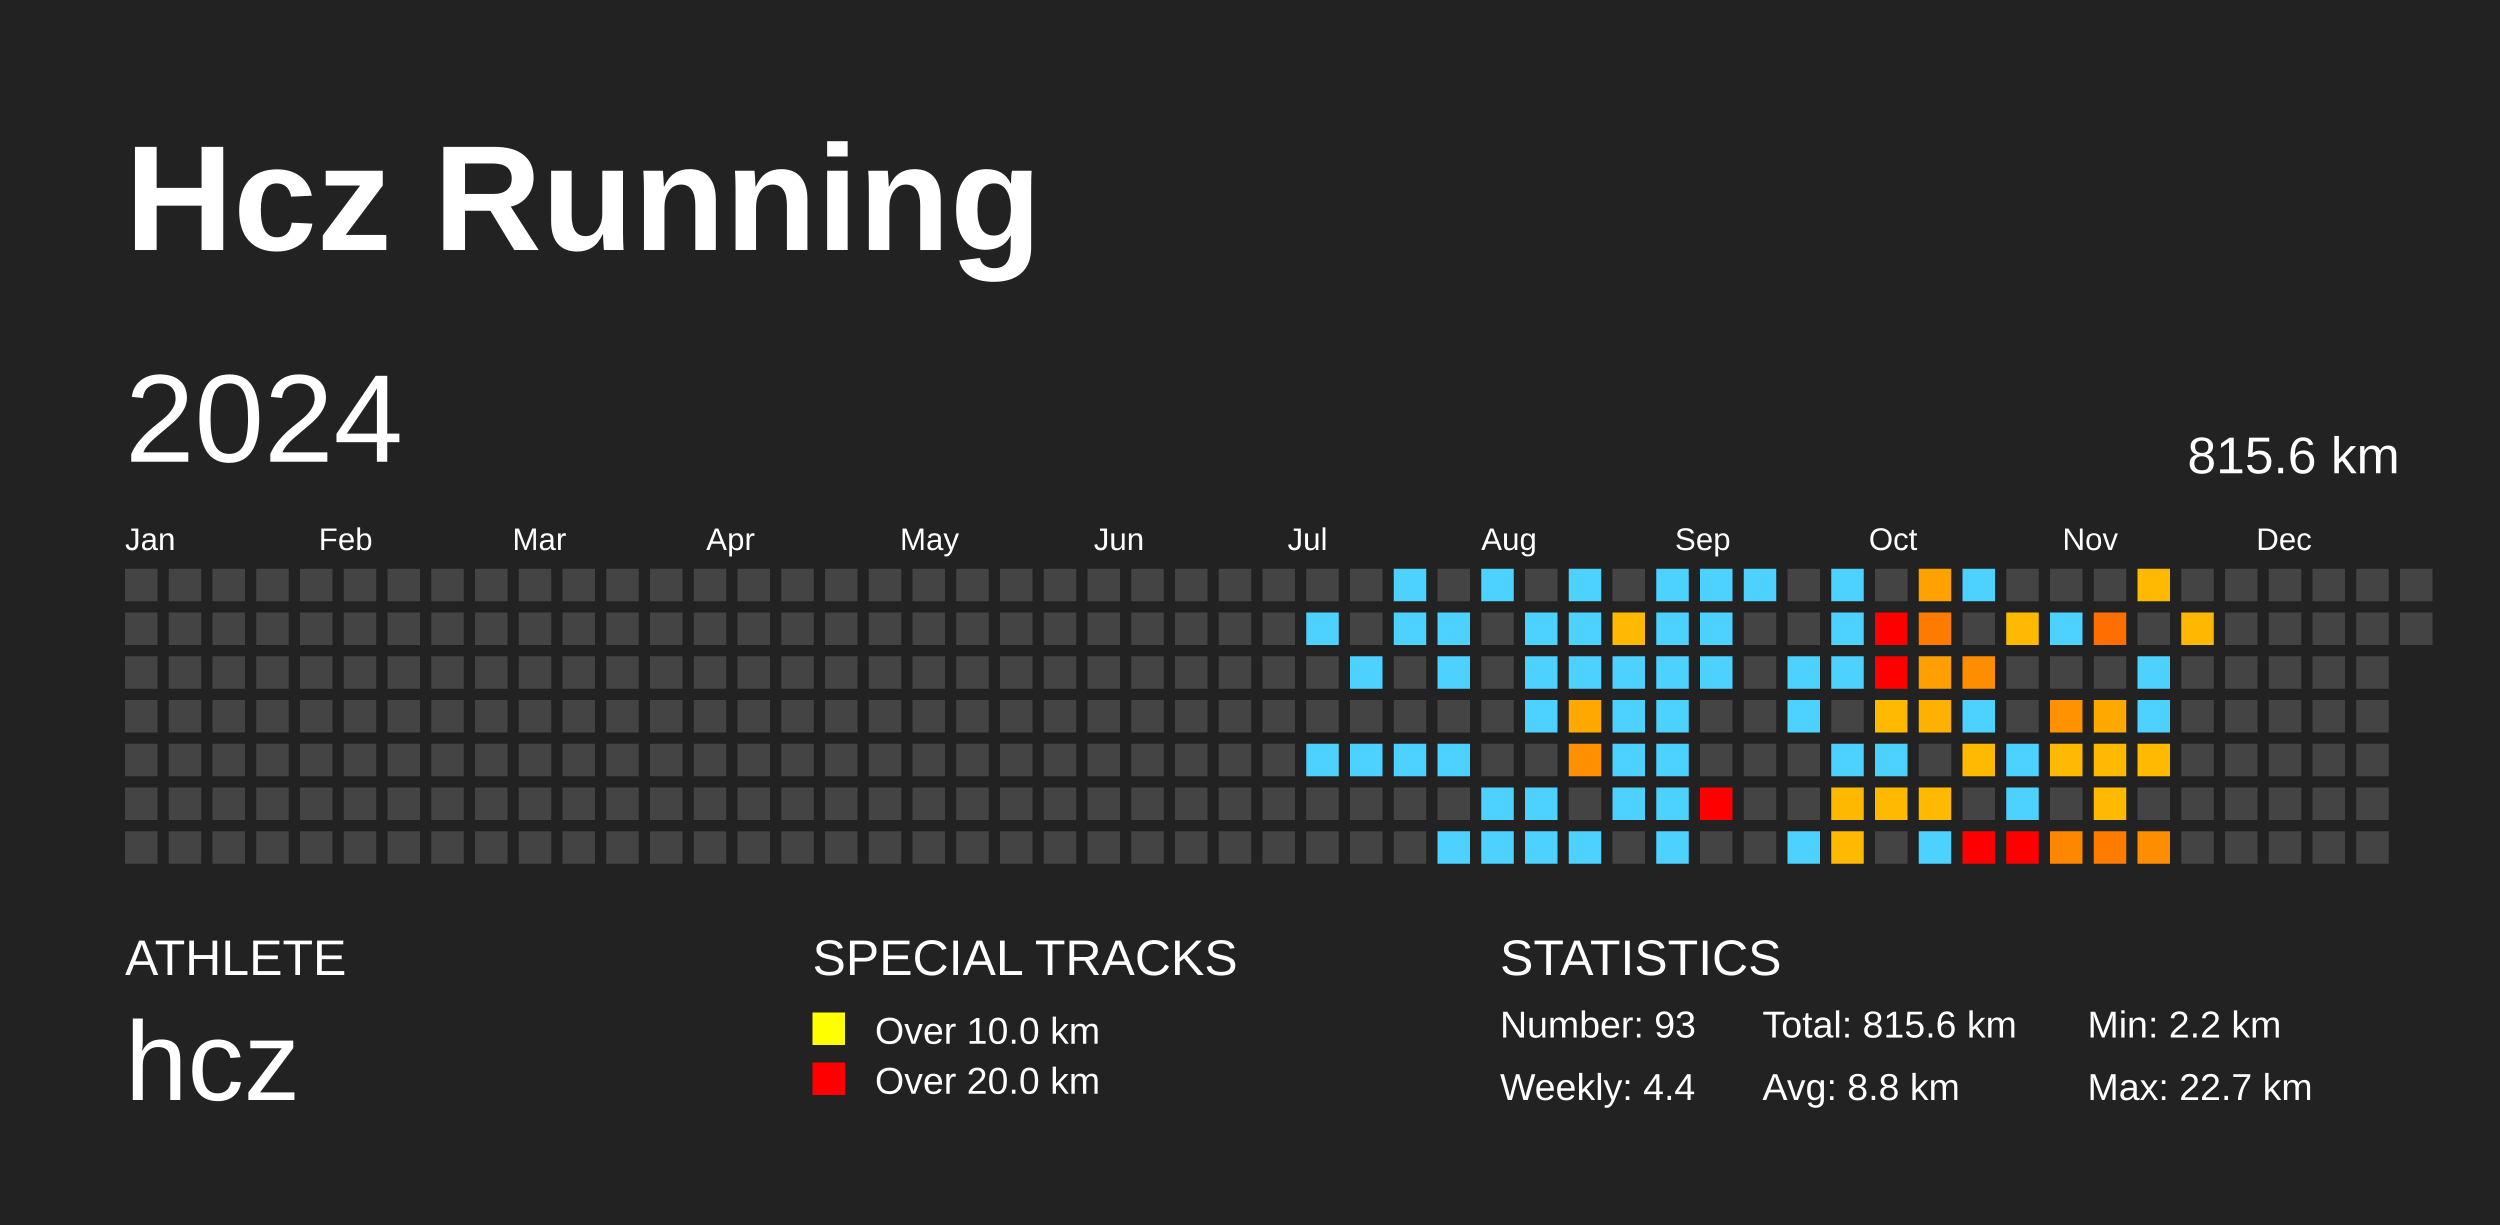
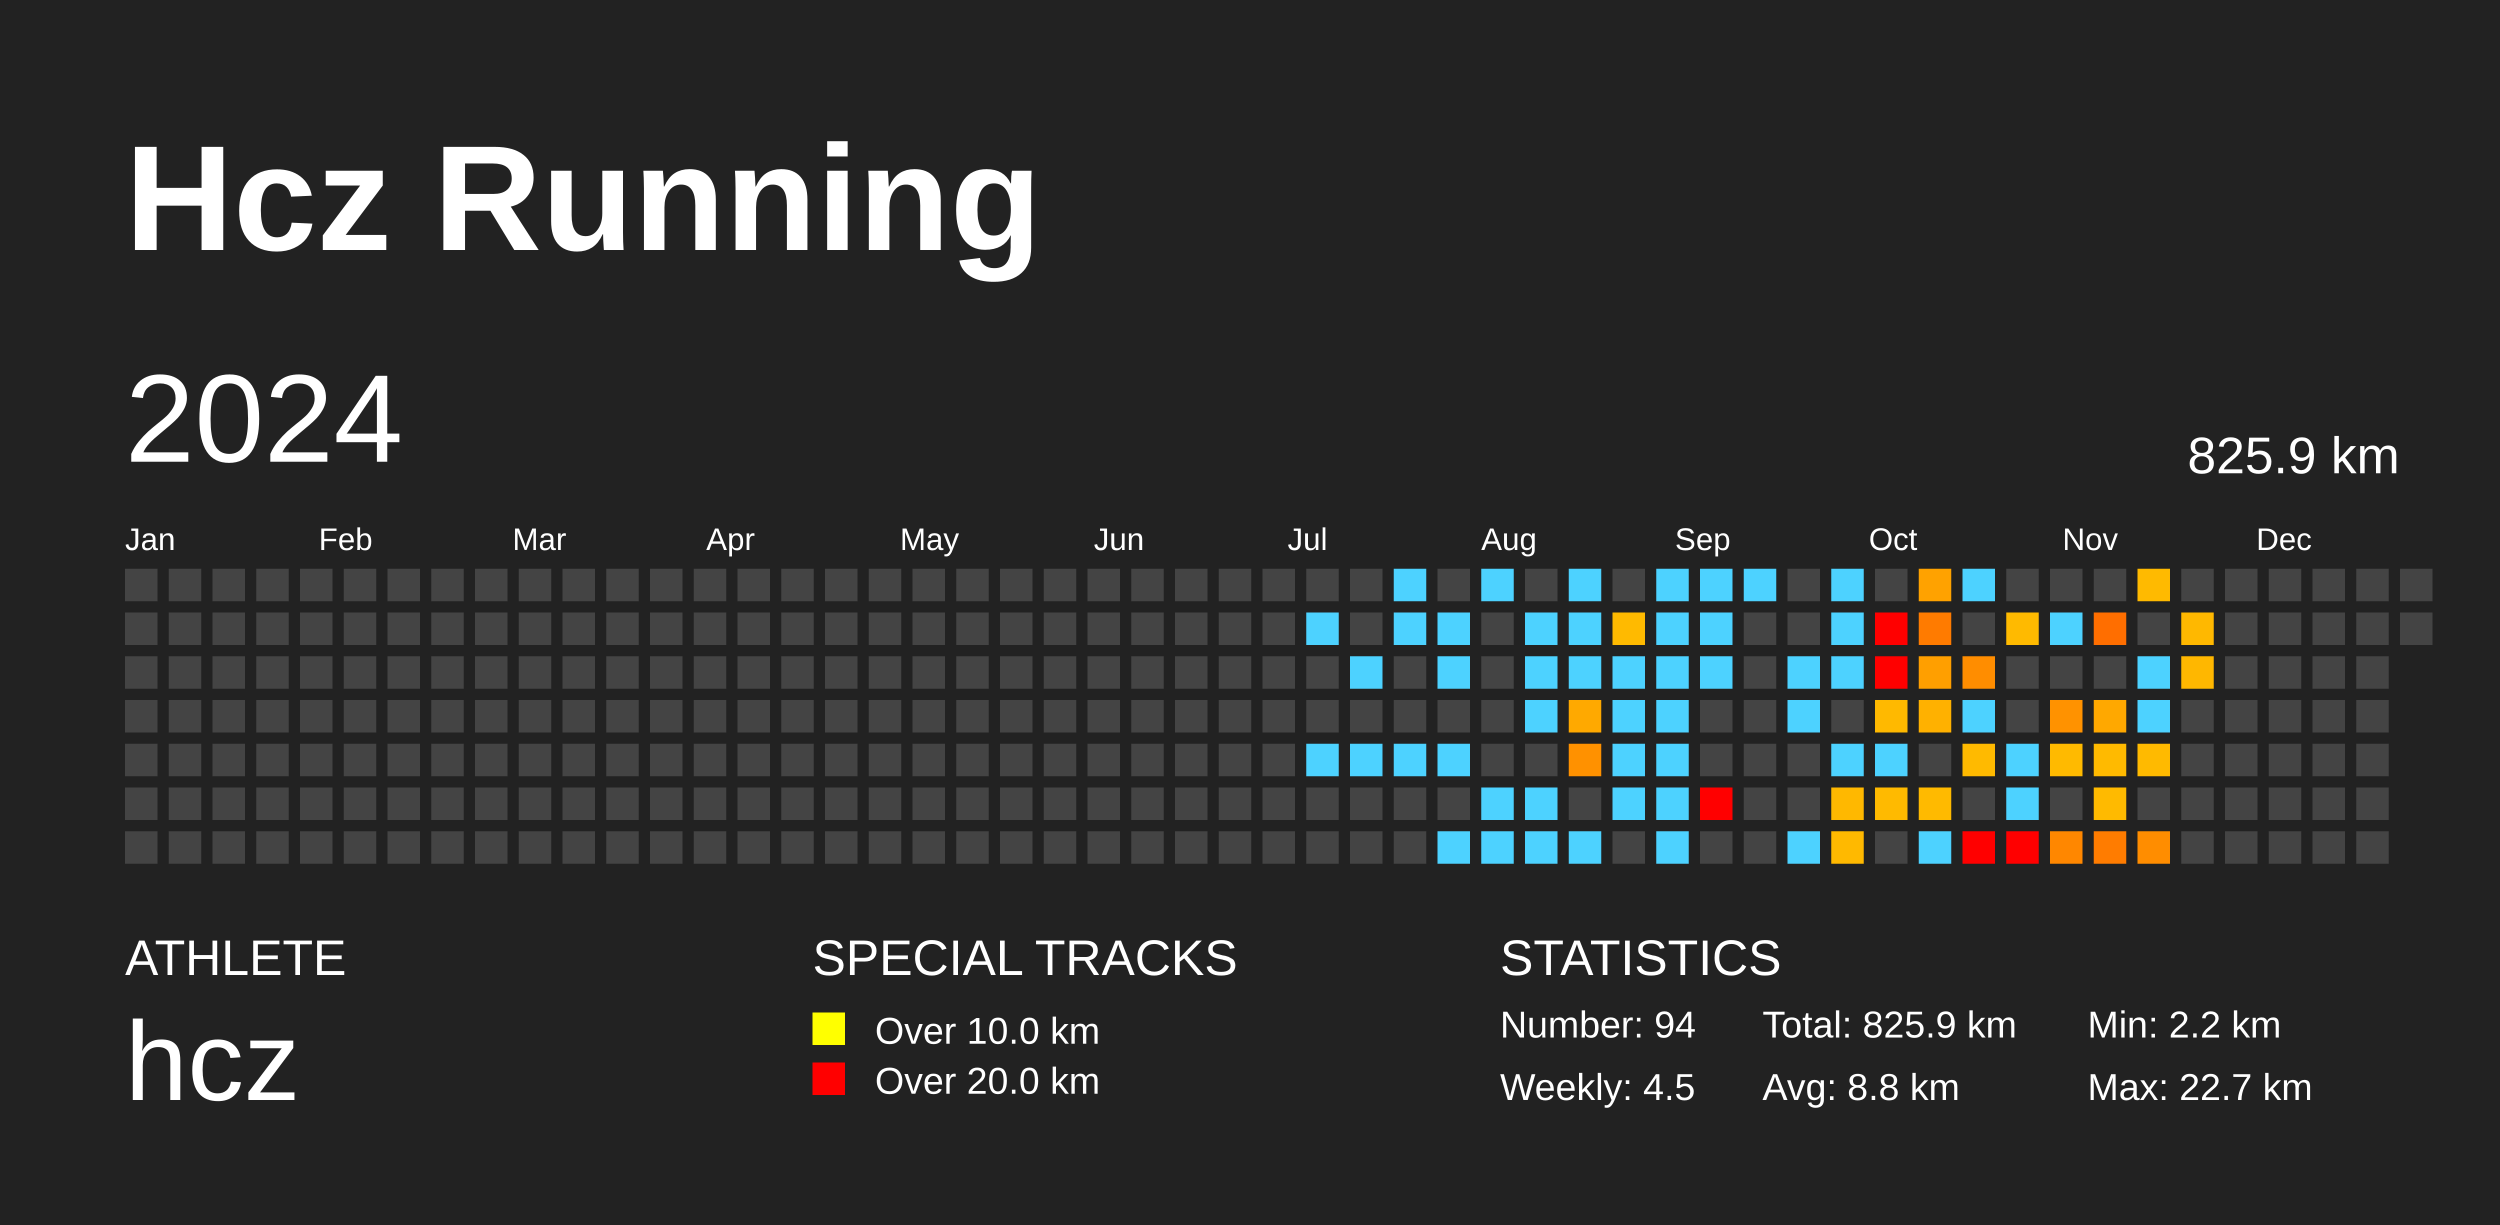
<svg xmlns="http://www.w3.org/2000/svg" baseProfile="full" height="98mm" version="1.1" viewBox="0,0,200,98" width="200mm">
  <defs />
  <rect fill="#222222" height="98" width="200" x="0" y="0" />
  <text fill="#FFFFFF" style="font-size:12px; font-family:Arial; font-weight:bold;" x="10" y="20">Hcz Running</text>
  <text fill="#FFFFFF" style="font-size:4px; font-family:Arial" x="10" y="78">ATHLETE</text>
  <text fill="#FFFFFF" style="font-size:9px; font-family:Arial" x="10" y="88">hcz</text>
  <text fill="#FFFFFF" style="font-size:4px; font-family:Arial" x="65" y="78">SPECIAL TRACKS</text>
  <rect fill="yellow" height="2.6" width="2.6" x="65" y="81" />
  <text fill="#FFFFFF" style="font-size:3px; font-family:Arial" x="70" y="83.5">Over 10.0 km</text>
  <rect fill="red" height="2.6" width="2.6" x="65" y="85" />
  <text fill="#FFFFFF" style="font-size:3px; font-family:Arial" x="70" y="87.5">Over 20.0 km</text>
  <text fill="#FFFFFF" style="font-size:4px; font-family:Arial" x="120" y="78">STATISTICS</text>
-   <text fill="#FFFFFF" style="font-size:3px; font-family:Arial" x="120" y="83">Number: 93</text>
-   <text fill="#FFFFFF" style="font-size:3px; font-family:Arial" x="120" y="88">Weekly: 4.4</text>
-   <text fill="#FFFFFF" style="font-size:3px; font-family:Arial" x="141" y="83">Total: 815.6 km</text>
+   <text fill="#FFFFFF" style="font-size:3px; font-family:Arial" x="120" y="83">Number: 94</text>
+   <text fill="#FFFFFF" style="font-size:3px; font-family:Arial" x="120" y="88">Weekly: 4.5</text>
+   <text fill="#FFFFFF" style="font-size:3px; font-family:Arial" x="141" y="83">Total: 825.9 km</text>
  <text fill="#FFFFFF" style="font-size:3px; font-family:Arial" x="141" y="88">Avg: 8.8 km</text>
  <text fill="#FFFFFF" style="font-size:3px; font-family:Arial" x="167" y="83">Min: 2.2 km</text>
  <text fill="#FFFFFF" style="font-size:3px; font-family:Arial" x="167" y="88">Max: 22.7 km</text>
  <text dominant-baseline="hanging" fill="#FFFFFF" style="font-size:10.0px; font-family:Arial;" x="10" y="30">2024</text>
-   <text dominant-baseline="hanging" fill="#FFFFFF" style="font-size:4.125px; font-family:Arial;" x="175" y="35">815.6 km</text>
+   <text dominant-baseline="hanging" fill="#FFFFFF" style="font-size:4.125px; font-family:Arial;" x="175" y="35">825.9 km</text>
  <text fill="#FFFFFF" style="font-size:2.5px; font-family:Arial" x="10.0" y="44">Jan</text>
  <text fill="#FFFFFF" style="font-size:2.5px; font-family:Arial" x="25.5" y="44">Feb</text>
  <text fill="#FFFFFF" style="font-size:2.5px; font-family:Arial" x="41.0" y="44">Mar</text>
  <text fill="#FFFFFF" style="font-size:2.5px; font-family:Arial" x="56.5" y="44">Apr</text>
  <text fill="#FFFFFF" style="font-size:2.5px; font-family:Arial" x="72.0" y="44">May</text>
  <text fill="#FFFFFF" style="font-size:2.5px; font-family:Arial" x="87.5" y="44">Jun</text>
  <text fill="#FFFFFF" style="font-size:2.5px; font-family:Arial" x="103.0" y="44">Jul</text>
  <text fill="#FFFFFF" style="font-size:2.5px; font-family:Arial" x="118.5" y="44">Aug</text>
  <text fill="#FFFFFF" style="font-size:2.5px; font-family:Arial" x="134.0" y="44">Sep</text>
  <text fill="#FFFFFF" style="font-size:2.5px; font-family:Arial" x="149.5" y="44">Oct</text>
  <text fill="#FFFFFF" style="font-size:2.5px; font-family:Arial" x="165.0" y="44">Nov</text>
  <text fill="#FFFFFF" style="font-size:2.5px; font-family:Arial" x="180.5" y="44">Dec</text>
  <rect fill="#444444" height="2.6" width="2.6" x="10.0" y="45.5" />
  <rect fill="#444444" height="2.6" width="2.6" x="10.0" y="49.0" />
  <rect fill="#444444" height="2.6" width="2.6" x="10.0" y="52.5" />
  <rect fill="#444444" height="2.6" width="2.6" x="10.0" y="56.0" />
  <rect fill="#444444" height="2.6" width="2.6" x="10.0" y="59.5" />
  <rect fill="#444444" height="2.6" width="2.6" x="10.0" y="63.0" />
  <rect fill="#444444" height="2.6" width="2.6" x="10.0" y="66.5" />
  <rect fill="#444444" height="2.6" width="2.6" x="13.5" y="45.5" />
  <rect fill="#444444" height="2.6" width="2.6" x="13.5" y="49.0" />
  <rect fill="#444444" height="2.6" width="2.6" x="13.5" y="52.5" />
  <rect fill="#444444" height="2.6" width="2.6" x="13.5" y="56.0" />
  <rect fill="#444444" height="2.6" width="2.6" x="13.5" y="59.5" />
  <rect fill="#444444" height="2.6" width="2.6" x="13.5" y="63.0" />
  <rect fill="#444444" height="2.6" width="2.6" x="13.5" y="66.5" />
  <rect fill="#444444" height="2.6" width="2.6" x="17.0" y="45.5" />
  <rect fill="#444444" height="2.6" width="2.6" x="17.0" y="49.0" />
  <rect fill="#444444" height="2.6" width="2.6" x="17.0" y="52.5" />
  <rect fill="#444444" height="2.6" width="2.6" x="17.0" y="56.0" />
  <rect fill="#444444" height="2.6" width="2.6" x="17.0" y="59.5" />
  <rect fill="#444444" height="2.6" width="2.6" x="17.0" y="63.0" />
  <rect fill="#444444" height="2.6" width="2.6" x="17.0" y="66.5" />
  <rect fill="#444444" height="2.6" width="2.6" x="20.5" y="45.5" />
  <rect fill="#444444" height="2.6" width="2.6" x="20.5" y="49.0" />
  <rect fill="#444444" height="2.6" width="2.6" x="20.5" y="52.5" />
  <rect fill="#444444" height="2.6" width="2.6" x="20.5" y="56.0" />
  <rect fill="#444444" height="2.6" width="2.6" x="20.5" y="59.5" />
  <rect fill="#444444" height="2.6" width="2.6" x="20.5" y="63.0" />
  <rect fill="#444444" height="2.6" width="2.6" x="20.5" y="66.5" />
  <rect fill="#444444" height="2.6" width="2.6" x="24.0" y="45.5" />
  <rect fill="#444444" height="2.6" width="2.6" x="24.0" y="49.0" />
  <rect fill="#444444" height="2.6" width="2.6" x="24.0" y="52.5" />
  <rect fill="#444444" height="2.6" width="2.6" x="24.0" y="56.0" />
  <rect fill="#444444" height="2.6" width="2.6" x="24.0" y="59.5" />
  <rect fill="#444444" height="2.6" width="2.6" x="24.0" y="63.0" />
  <rect fill="#444444" height="2.6" width="2.6" x="24.0" y="66.5" />
  <rect fill="#444444" height="2.6" width="2.6" x="27.5" y="45.5" />
  <rect fill="#444444" height="2.6" width="2.6" x="27.5" y="49.0" />
  <rect fill="#444444" height="2.6" width="2.6" x="27.5" y="52.5" />
  <rect fill="#444444" height="2.6" width="2.6" x="27.5" y="56.0" />
  <rect fill="#444444" height="2.6" width="2.6" x="27.5" y="59.5" />
  <rect fill="#444444" height="2.6" width="2.6" x="27.5" y="63.0" />
  <rect fill="#444444" height="2.6" width="2.6" x="27.5" y="66.5" />
  <rect fill="#444444" height="2.6" width="2.6" x="31.0" y="45.5" />
  <rect fill="#444444" height="2.6" width="2.6" x="31.0" y="49.0" />
  <rect fill="#444444" height="2.6" width="2.6" x="31.0" y="52.5" />
  <rect fill="#444444" height="2.6" width="2.6" x="31.0" y="56.0" />
  <rect fill="#444444" height="2.6" width="2.6" x="31.0" y="59.5" />
  <rect fill="#444444" height="2.6" width="2.6" x="31.0" y="63.0" />
  <rect fill="#444444" height="2.6" width="2.6" x="31.0" y="66.5" />
  <rect fill="#444444" height="2.6" width="2.6" x="34.5" y="45.5" />
  <rect fill="#444444" height="2.6" width="2.6" x="34.5" y="49.0" />
  <rect fill="#444444" height="2.6" width="2.6" x="34.5" y="52.5" />
  <rect fill="#444444" height="2.6" width="2.6" x="34.5" y="56.0" />
  <rect fill="#444444" height="2.6" width="2.6" x="34.5" y="59.5" />
  <rect fill="#444444" height="2.6" width="2.6" x="34.5" y="63.0" />
  <rect fill="#444444" height="2.6" width="2.6" x="34.5" y="66.5" />
  <rect fill="#444444" height="2.6" width="2.6" x="38.0" y="45.5" />
  <rect fill="#444444" height="2.6" width="2.6" x="38.0" y="49.0" />
  <rect fill="#444444" height="2.6" width="2.6" x="38.0" y="52.5" />
  <rect fill="#444444" height="2.6" width="2.6" x="38.0" y="56.0" />
  <rect fill="#444444" height="2.6" width="2.6" x="38.0" y="59.5" />
  <rect fill="#444444" height="2.6" width="2.6" x="38.0" y="63.0" />
  <rect fill="#444444" height="2.6" width="2.6" x="38.0" y="66.5" />
  <rect fill="#444444" height="2.6" width="2.6" x="41.5" y="45.5" />
  <rect fill="#444444" height="2.6" width="2.6" x="41.5" y="49.0" />
  <rect fill="#444444" height="2.6" width="2.6" x="41.5" y="52.5" />
  <rect fill="#444444" height="2.6" width="2.6" x="41.5" y="56.0" />
  <rect fill="#444444" height="2.6" width="2.6" x="41.5" y="59.5" />
  <rect fill="#444444" height="2.6" width="2.6" x="41.5" y="63.0" />
  <rect fill="#444444" height="2.6" width="2.6" x="41.5" y="66.5" />
  <rect fill="#444444" height="2.6" width="2.6" x="45.0" y="45.5" />
  <rect fill="#444444" height="2.6" width="2.6" x="45.0" y="49.0" />
  <rect fill="#444444" height="2.6" width="2.6" x="45.0" y="52.5" />
  <rect fill="#444444" height="2.6" width="2.6" x="45.0" y="56.0" />
  <rect fill="#444444" height="2.6" width="2.6" x="45.0" y="59.5" />
  <rect fill="#444444" height="2.6" width="2.6" x="45.0" y="63.0" />
  <rect fill="#444444" height="2.6" width="2.6" x="45.0" y="66.5" />
  <rect fill="#444444" height="2.6" width="2.6" x="48.5" y="45.5" />
  <rect fill="#444444" height="2.6" width="2.6" x="48.5" y="49.0" />
  <rect fill="#444444" height="2.6" width="2.6" x="48.5" y="52.5" />
  <rect fill="#444444" height="2.6" width="2.6" x="48.5" y="56.0" />
  <rect fill="#444444" height="2.6" width="2.6" x="48.5" y="59.5" />
  <rect fill="#444444" height="2.6" width="2.6" x="48.5" y="63.0" />
  <rect fill="#444444" height="2.6" width="2.6" x="48.5" y="66.5" />
  <rect fill="#444444" height="2.6" width="2.6" x="52.0" y="45.5" />
  <rect fill="#444444" height="2.6" width="2.6" x="52.0" y="49.0" />
  <rect fill="#444444" height="2.6" width="2.6" x="52.0" y="52.5" />
  <rect fill="#444444" height="2.6" width="2.6" x="52.0" y="56.0" />
  <rect fill="#444444" height="2.6" width="2.6" x="52.0" y="59.5" />
  <rect fill="#444444" height="2.6" width="2.6" x="52.0" y="63.0" />
  <rect fill="#444444" height="2.6" width="2.6" x="52.0" y="66.5" />
  <rect fill="#444444" height="2.6" width="2.6" x="55.5" y="45.5" />
  <rect fill="#444444" height="2.6" width="2.6" x="55.5" y="49.0" />
  <rect fill="#444444" height="2.6" width="2.6" x="55.5" y="52.5" />
  <rect fill="#444444" height="2.6" width="2.6" x="55.5" y="56.0" />
  <rect fill="#444444" height="2.6" width="2.6" x="55.5" y="59.5" />
  <rect fill="#444444" height="2.6" width="2.6" x="55.5" y="63.0" />
  <rect fill="#444444" height="2.6" width="2.6" x="55.5" y="66.5" />
  <rect fill="#444444" height="2.6" width="2.6" x="59.0" y="45.5" />
  <rect fill="#444444" height="2.6" width="2.6" x="59.0" y="49.0" />
  <rect fill="#444444" height="2.6" width="2.6" x="59.0" y="52.5" />
  <rect fill="#444444" height="2.6" width="2.6" x="59.0" y="56.0" />
  <rect fill="#444444" height="2.6" width="2.6" x="59.0" y="59.5" />
  <rect fill="#444444" height="2.6" width="2.6" x="59.0" y="63.0" />
  <rect fill="#444444" height="2.6" width="2.6" x="59.0" y="66.5" />
  <rect fill="#444444" height="2.6" width="2.6" x="62.5" y="45.5" />
  <rect fill="#444444" height="2.6" width="2.6" x="62.5" y="49.0" />
  <rect fill="#444444" height="2.6" width="2.6" x="62.5" y="52.5" />
  <rect fill="#444444" height="2.6" width="2.6" x="62.5" y="56.0" />
  <rect fill="#444444" height="2.6" width="2.6" x="62.5" y="59.5" />
  <rect fill="#444444" height="2.6" width="2.6" x="62.5" y="63.0" />
  <rect fill="#444444" height="2.6" width="2.6" x="62.5" y="66.5" />
  <rect fill="#444444" height="2.6" width="2.6" x="66.0" y="45.5" />
  <rect fill="#444444" height="2.6" width="2.6" x="66.0" y="49.0" />
  <rect fill="#444444" height="2.6" width="2.6" x="66.0" y="52.5" />
  <rect fill="#444444" height="2.6" width="2.6" x="66.0" y="56.0" />
  <rect fill="#444444" height="2.6" width="2.6" x="66.0" y="59.5" />
  <rect fill="#444444" height="2.6" width="2.6" x="66.0" y="63.0" />
  <rect fill="#444444" height="2.6" width="2.6" x="66.0" y="66.5" />
  <rect fill="#444444" height="2.6" width="2.6" x="69.5" y="45.5" />
  <rect fill="#444444" height="2.6" width="2.6" x="69.5" y="49.0" />
  <rect fill="#444444" height="2.6" width="2.6" x="69.5" y="52.5" />
  <rect fill="#444444" height="2.6" width="2.6" x="69.5" y="56.0" />
  <rect fill="#444444" height="2.6" width="2.6" x="69.5" y="59.5" />
  <rect fill="#444444" height="2.6" width="2.6" x="69.5" y="63.0" />
  <rect fill="#444444" height="2.6" width="2.6" x="69.5" y="66.5" />
  <rect fill="#444444" height="2.6" width="2.6" x="73.0" y="45.5" />
  <rect fill="#444444" height="2.6" width="2.6" x="73.0" y="49.0" />
  <rect fill="#444444" height="2.6" width="2.6" x="73.0" y="52.5" />
  <rect fill="#444444" height="2.6" width="2.6" x="73.0" y="56.0" />
  <rect fill="#444444" height="2.6" width="2.6" x="73.0" y="59.5" />
  <rect fill="#444444" height="2.6" width="2.6" x="73.0" y="63.0" />
  <rect fill="#444444" height="2.6" width="2.6" x="73.0" y="66.5" />
  <rect fill="#444444" height="2.6" width="2.6" x="76.5" y="45.5" />
  <rect fill="#444444" height="2.6" width="2.6" x="76.5" y="49.0" />
  <rect fill="#444444" height="2.6" width="2.6" x="76.5" y="52.5" />
  <rect fill="#444444" height="2.6" width="2.6" x="76.5" y="56.0" />
  <rect fill="#444444" height="2.6" width="2.6" x="76.5" y="59.5" />
  <rect fill="#444444" height="2.6" width="2.6" x="76.5" y="63.0" />
  <rect fill="#444444" height="2.6" width="2.6" x="76.5" y="66.5" />
  <rect fill="#444444" height="2.6" width="2.6" x="80.0" y="45.5" />
  <rect fill="#444444" height="2.6" width="2.6" x="80.0" y="49.0" />
  <rect fill="#444444" height="2.6" width="2.6" x="80.0" y="52.5" />
  <rect fill="#444444" height="2.6" width="2.6" x="80.0" y="56.0" />
  <rect fill="#444444" height="2.6" width="2.6" x="80.0" y="59.5" />
  <rect fill="#444444" height="2.6" width="2.6" x="80.0" y="63.0" />
  <rect fill="#444444" height="2.6" width="2.6" x="80.0" y="66.5" />
  <rect fill="#444444" height="2.6" width="2.6" x="83.5" y="45.5" />
  <rect fill="#444444" height="2.6" width="2.6" x="83.5" y="49.0" />
  <rect fill="#444444" height="2.6" width="2.6" x="83.5" y="52.5" />
  <rect fill="#444444" height="2.6" width="2.6" x="83.5" y="56.0" />
  <rect fill="#444444" height="2.6" width="2.6" x="83.5" y="59.5" />
  <rect fill="#444444" height="2.6" width="2.6" x="83.5" y="63.0" />
  <rect fill="#444444" height="2.6" width="2.6" x="83.5" y="66.5" />
  <rect fill="#444444" height="2.6" width="2.6" x="87.0" y="45.5" />
  <rect fill="#444444" height="2.6" width="2.6" x="87.0" y="49.0" />
  <rect fill="#444444" height="2.6" width="2.6" x="87.0" y="52.5" />
  <rect fill="#444444" height="2.6" width="2.6" x="87.0" y="56.0" />
  <rect fill="#444444" height="2.6" width="2.6" x="87.0" y="59.5" />
  <rect fill="#444444" height="2.6" width="2.6" x="87.0" y="63.0" />
  <rect fill="#444444" height="2.6" width="2.6" x="87.0" y="66.5" />
  <rect fill="#444444" height="2.6" width="2.6" x="90.5" y="45.5" />
  <rect fill="#444444" height="2.6" width="2.6" x="90.5" y="49.0" />
  <rect fill="#444444" height="2.6" width="2.6" x="90.5" y="52.5" />
  <rect fill="#444444" height="2.6" width="2.6" x="90.5" y="56.0" />
  <rect fill="#444444" height="2.6" width="2.6" x="90.5" y="59.5" />
  <rect fill="#444444" height="2.6" width="2.6" x="90.5" y="63.0" />
  <rect fill="#444444" height="2.6" width="2.6" x="90.5" y="66.5" />
  <rect fill="#444444" height="2.6" width="2.6" x="94.0" y="45.5" />
  <rect fill="#444444" height="2.6" width="2.6" x="94.0" y="49.0" />
  <rect fill="#444444" height="2.6" width="2.6" x="94.0" y="52.5" />
  <rect fill="#444444" height="2.6" width="2.6" x="94.0" y="56.0" />
  <rect fill="#444444" height="2.6" width="2.6" x="94.0" y="59.5" />
  <rect fill="#444444" height="2.6" width="2.6" x="94.0" y="63.0" />
  <rect fill="#444444" height="2.6" width="2.6" x="94.0" y="66.5" />
  <rect fill="#444444" height="2.6" width="2.6" x="97.5" y="45.5" />
  <rect fill="#444444" height="2.6" width="2.6" x="97.5" y="49.0" />
  <rect fill="#444444" height="2.6" width="2.6" x="97.5" y="52.5" />
  <rect fill="#444444" height="2.6" width="2.6" x="97.5" y="56.0" />
  <rect fill="#444444" height="2.6" width="2.6" x="97.5" y="59.5" />
  <rect fill="#444444" height="2.6" width="2.6" x="97.5" y="63.0" />
  <rect fill="#444444" height="2.6" width="2.6" x="97.5" y="66.5" />
  <rect fill="#444444" height="2.6" width="2.6" x="101.0" y="45.5" />
  <rect fill="#444444" height="2.6" width="2.6" x="101.0" y="49.0" />
  <rect fill="#444444" height="2.6" width="2.6" x="101.0" y="52.5" />
  <rect fill="#444444" height="2.6" width="2.6" x="101.0" y="56.0" />
  <rect fill="#444444" height="2.6" width="2.6" x="101.0" y="59.5" />
  <rect fill="#444444" height="2.6" width="2.6" x="101.0" y="63.0" />
  <rect fill="#444444" height="2.6" width="2.6" x="101.0" y="66.5" />
  <rect fill="#444444" height="2.6" width="2.6" x="104.5" y="45.5" />
  <rect fill="#4dd2ff" height="2.6" width="2.6" x="104.5" y="49.0" />
  <rect fill="#444444" height="2.6" width="2.6" x="104.5" y="52.5" />
  <rect fill="#444444" height="2.6" width="2.6" x="104.5" y="56.0" />
  <rect fill="#4dd2ff" height="2.6" width="2.6" x="104.5" y="59.5" />
  <rect fill="#444444" height="2.6" width="2.6" x="104.5" y="63.0" />
  <rect fill="#444444" height="2.6" width="2.6" x="104.5" y="66.5" />
  <rect fill="#444444" height="2.6" width="2.6" x="108.0" y="45.5" />
  <rect fill="#444444" height="2.6" width="2.6" x="108.0" y="49.0" />
  <rect fill="#4dd2ff" height="2.6" width="2.6" x="108.0" y="52.5" />
  <rect fill="#444444" height="2.6" width="2.6" x="108.0" y="56.0" />
  <rect fill="#4dd2ff" height="2.6" width="2.6" x="108.0" y="59.5" />
  <rect fill="#444444" height="2.6" width="2.6" x="108.0" y="63.0" />
  <rect fill="#444444" height="2.6" width="2.6" x="108.0" y="66.5" />
  <rect fill="#4dd2ff" height="2.6" width="2.6" x="111.5" y="45.5" />
  <rect fill="#4dd2ff" height="2.6" width="2.6" x="111.5" y="49.0" />
  <rect fill="#444444" height="2.6" width="2.6" x="111.5" y="52.5" />
  <rect fill="#444444" height="2.6" width="2.6" x="111.5" y="56.0" />
  <rect fill="#4dd2ff" height="2.6" width="2.6" x="111.5" y="59.5" />
  <rect fill="#444444" height="2.6" width="2.6" x="111.5" y="63.0" />
  <rect fill="#444444" height="2.6" width="2.6" x="111.5" y="66.5" />
  <rect fill="#444444" height="2.6" width="2.6" x="115.0" y="45.5" />
  <rect fill="#4dd2ff" height="2.6" width="2.6" x="115.0" y="49.0" />
  <rect fill="#4dd2ff" height="2.6" width="2.6" x="115.0" y="52.5" />
  <rect fill="#444444" height="2.6" width="2.6" x="115.0" y="56.0" />
  <rect fill="#4dd2ff" height="2.6" width="2.6" x="115.0" y="59.5" />
  <rect fill="#444444" height="2.6" width="2.6" x="115.0" y="63.0" />
  <rect fill="#4dd2ff" height="2.6" width="2.6" x="115.0" y="66.5" />
  <rect fill="#4dd2ff" height="2.6" width="2.6" x="118.5" y="45.5" />
  <rect fill="#444444" height="2.6" width="2.6" x="118.5" y="49.0" />
  <rect fill="#444444" height="2.6" width="2.6" x="118.5" y="52.5" />
  <rect fill="#444444" height="2.6" width="2.6" x="118.5" y="56.0" />
  <rect fill="#444444" height="2.6" width="2.6" x="118.5" y="59.5" />
  <rect fill="#4dd2ff" height="2.6" width="2.6" x="118.5" y="63.0" />
  <rect fill="#4dd2ff" height="2.6" width="2.6" x="118.5" y="66.5" />
  <rect fill="#444444" height="2.6" width="2.6" x="122.0" y="45.5" />
  <rect fill="#4dd2ff" height="2.6" width="2.6" x="122.0" y="49.0" />
  <rect fill="#4dd2ff" height="2.6" width="2.6" x="122.0" y="52.5" />
  <rect fill="#4dd2ff" height="2.6" width="2.6" x="122.0" y="56.0" />
  <rect fill="#444444" height="2.6" width="2.6" x="122.0" y="59.5" />
  <rect fill="#4dd2ff" height="2.6" width="2.6" x="122.0" y="63.0" />
  <rect fill="#4dd2ff" height="2.6" width="2.6" x="122.0" y="66.5" />
  <rect fill="#4dd2ff" height="2.6" width="2.6" x="125.5" y="45.5" />
  <rect fill="#4dd2ff" height="2.6" width="2.6" x="125.5" y="49.0" />
  <rect fill="#4dd2ff" height="2.6" width="2.6" x="125.5" y="52.5" />
  <rect fill="#ffa900" height="2.6" width="2.6" x="125.5" y="56.0" />
  <rect fill="#ff9100" height="2.6" width="2.6" x="125.5" y="59.5" />
  <rect fill="#444444" height="2.6" width="2.6" x="125.5" y="63.0" />
  <rect fill="#4dd2ff" height="2.6" width="2.6" x="125.5" y="66.5" />
  <rect fill="#444444" height="2.6" width="2.6" x="129.0" y="45.5" />
  <rect fill="#ffba00" height="2.6" width="2.6" x="129.0" y="49.0" />
  <rect fill="#4dd2ff" height="2.6" width="2.6" x="129.0" y="52.5" />
  <rect fill="#4dd2ff" height="2.6" width="2.6" x="129.0" y="56.0" />
  <rect fill="#4dd2ff" height="2.6" width="2.6" x="129.0" y="59.5" />
  <rect fill="#4dd2ff" height="2.6" width="2.6" x="129.0" y="63.0" />
  <rect fill="#444444" height="2.6" width="2.6" x="129.0" y="66.5" />
  <rect fill="#4dd2ff" height="2.6" width="2.6" x="132.5" y="45.5" />
  <rect fill="#4dd2ff" height="2.6" width="2.6" x="132.5" y="49.0" />
  <rect fill="#4dd2ff" height="2.6" width="2.6" x="132.5" y="52.5" />
  <rect fill="#4dd2ff" height="2.6" width="2.6" x="132.5" y="56.0" />
  <rect fill="#4dd2ff" height="2.6" width="2.6" x="132.5" y="59.5" />
  <rect fill="#4dd2ff" height="2.6" width="2.6" x="132.5" y="63.0" />
  <rect fill="#4dd2ff" height="2.6" width="2.6" x="132.5" y="66.5" />
  <rect fill="#4dd2ff" height="2.6" width="2.6" x="136.0" y="45.5" />
  <rect fill="#4dd2ff" height="2.6" width="2.6" x="136.0" y="49.0" />
  <rect fill="#4dd2ff" height="2.6" width="2.6" x="136.0" y="52.5" />
  <rect fill="#444444" height="2.6" width="2.6" x="136.0" y="56.0" />
  <rect fill="#444444" height="2.6" width="2.6" x="136.0" y="59.5" />
  <rect fill="red" height="2.6" width="2.6" x="136.0" y="63.0" />
  <rect fill="#444444" height="2.6" width="2.6" x="136.0" y="66.5" />
  <rect fill="#4dd2ff" height="2.6" width="2.6" x="139.5" y="45.5" />
  <rect fill="#444444" height="2.6" width="2.6" x="139.5" y="49.0" />
  <rect fill="#444444" height="2.6" width="2.6" x="139.5" y="52.5" />
  <rect fill="#444444" height="2.6" width="2.6" x="139.5" y="56.0" />
  <rect fill="#444444" height="2.6" width="2.6" x="139.5" y="59.5" />
  <rect fill="#444444" height="2.6" width="2.6" x="139.5" y="63.0" />
  <rect fill="#444444" height="2.6" width="2.6" x="139.5" y="66.5" />
  <rect fill="#444444" height="2.6" width="2.6" x="143.0" y="45.5" />
  <rect fill="#444444" height="2.6" width="2.6" x="143.0" y="49.0" />
  <rect fill="#4dd2ff" height="2.6" width="2.6" x="143.0" y="52.5" />
  <rect fill="#4dd2ff" height="2.6" width="2.6" x="143.0" y="56.0" />
  <rect fill="#444444" height="2.6" width="2.6" x="143.0" y="59.5" />
  <rect fill="#444444" height="2.6" width="2.6" x="143.0" y="63.0" />
  <rect fill="#4dd2ff" height="2.6" width="2.6" x="143.0" y="66.5" />
  <rect fill="#4dd2ff" height="2.6" width="2.6" x="146.5" y="45.5" />
  <rect fill="#4dd2ff" height="2.6" width="2.6" x="146.5" y="49.0" />
  <rect fill="#4dd2ff" height="2.6" width="2.6" x="146.5" y="52.5" />
  <rect fill="#444444" height="2.6" width="2.6" x="146.5" y="56.0" />
  <rect fill="#4dd2ff" height="2.6" width="2.6" x="146.5" y="59.5" />
  <rect fill="#ffb800" height="2.6" width="2.6" x="146.5" y="63.0" />
  <rect fill="#ffb900" height="2.6" width="2.6" x="146.5" y="66.5" />
  <rect fill="#444444" height="2.6" width="2.6" x="150.0" y="45.5" />
  <rect fill="red" height="2.6" width="2.6" x="150.0" y="49.0" />
  <rect fill="red" height="2.6" width="2.6" x="150.0" y="52.5" />
  <rect fill="#ffb900" height="2.6" width="2.6" x="150.0" y="56.0" />
  <rect fill="#4dd2ff" height="2.6" width="2.6" x="150.0" y="59.5" />
  <rect fill="#ffba00" height="2.6" width="2.6" x="150.0" y="63.0" />
  <rect fill="#444444" height="2.6" width="2.6" x="150.0" y="66.5" />
  <rect fill="#ffa200" height="2.6" width="2.6" x="153.5" y="45.5" />
  <rect fill="#ff7b00" height="2.6" width="2.6" x="153.5" y="49.0" />
  <rect fill="#ff9f00" height="2.6" width="2.6" x="153.5" y="52.5" />
  <rect fill="#ffb100" height="2.6" width="2.6" x="153.5" y="56.0" />
  <rect fill="#444444" height="2.6" width="2.6" x="153.5" y="59.5" />
  <rect fill="#ffba00" height="2.6" width="2.6" x="153.5" y="63.0" />
  <rect fill="#4dd2ff" height="2.6" width="2.6" x="153.5" y="66.5" />
  <rect fill="#4dd2ff" height="2.6" width="2.6" x="157.0" y="45.5" />
  <rect fill="#444444" height="2.6" width="2.6" x="157.0" y="49.0" />
  <rect fill="#ff8d00" height="2.6" width="2.6" x="157.0" y="52.5" />
  <rect fill="#4dd2ff" height="2.6" width="2.6" x="157.0" y="56.0" />
  <rect fill="#ffba00" height="2.6" width="2.6" x="157.0" y="59.5" />
  <rect fill="#444444" height="2.6" width="2.6" x="157.0" y="63.0" />
  <rect fill="red" height="2.6" width="2.6" x="157.0" y="66.5" />
  <rect fill="#444444" height="2.6" width="2.6" x="160.5" y="45.5" />
  <rect fill="#ffba00" height="2.6" width="2.6" x="160.5" y="49.0" />
  <rect fill="#444444" height="2.6" width="2.6" x="160.5" y="52.5" />
  <rect fill="#444444" height="2.6" width="2.6" x="160.5" y="56.0" />
  <rect fill="#4dd2ff" height="2.6" width="2.6" x="160.5" y="59.5" />
  <rect fill="#4dd2ff" height="2.6" width="2.6" x="160.5" y="63.0" />
  <rect fill="red" height="2.6" width="2.6" x="160.5" y="66.5" />
  <rect fill="#444444" height="2.6" width="2.6" x="164.0" y="45.5" />
  <rect fill="#4dd2ff" height="2.6" width="2.6" x="164.0" y="49.0" />
  <rect fill="#444444" height="2.6" width="2.6" x="164.0" y="52.5" />
  <rect fill="#ff9200" height="2.6" width="2.6" x="164.0" y="56.0" />
  <rect fill="#ffba00" height="2.6" width="2.6" x="164.0" y="59.5" />
  <rect fill="#444444" height="2.6" width="2.6" x="164.0" y="63.0" />
  <rect fill="#ff8700" height="2.6" width="2.6" x="164.0" y="66.5" />
  <rect fill="#444444" height="2.6" width="2.6" x="167.5" y="45.5" />
  <rect fill="#ff6e00" height="2.6" width="2.6" x="167.5" y="49.0" />
  <rect fill="#444444" height="2.6" width="2.6" x="167.5" y="52.5" />
  <rect fill="#ffa800" height="2.6" width="2.6" x="167.5" y="56.0" />
  <rect fill="#ffba00" height="2.6" width="2.6" x="167.5" y="59.5" />
  <rect fill="#ffba00" height="2.6" width="2.6" x="167.5" y="63.0" />
  <rect fill="#ff7c00" height="2.6" width="2.6" x="167.5" y="66.5" />
  <rect fill="#ffba00" height="2.6" width="2.6" x="171.0" y="45.5" />
  <rect fill="#444444" height="2.6" width="2.6" x="171.0" y="49.0" />
  <rect fill="#4dd2ff" height="2.6" width="2.6" x="171.0" y="52.5" />
  <rect fill="#4dd2ff" height="2.6" width="2.6" x="171.0" y="56.0" />
  <rect fill="#ffba00" height="2.6" width="2.6" x="171.0" y="59.5" />
  <rect fill="#444444" height="2.6" width="2.6" x="171.0" y="63.0" />
  <rect fill="#ff8d00" height="2.6" width="2.6" x="171.0" y="66.5" />
  <rect fill="#444444" height="2.6" width="2.6" x="174.5" y="45.5" />
  <rect fill="#ffb800" height="2.6" width="2.6" x="174.5" y="49.0" />
-   <rect fill="#444444" height="2.6" width="2.6" x="174.5" y="52.5" />
+   <rect fill="#ffb700" height="2.6" width="2.6" x="174.5" y="52.5" />
  <rect fill="#444444" height="2.6" width="2.6" x="174.5" y="56.0" />
  <rect fill="#444444" height="2.6" width="2.6" x="174.5" y="59.5" />
  <rect fill="#444444" height="2.6" width="2.6" x="174.5" y="63.0" />
  <rect fill="#444444" height="2.6" width="2.6" x="174.5" y="66.5" />
  <rect fill="#444444" height="2.6" width="2.6" x="178.0" y="45.5" />
  <rect fill="#444444" height="2.6" width="2.6" x="178.0" y="49.0" />
  <rect fill="#444444" height="2.6" width="2.6" x="178.0" y="52.5" />
  <rect fill="#444444" height="2.6" width="2.6" x="178.0" y="56.0" />
  <rect fill="#444444" height="2.6" width="2.6" x="178.0" y="59.5" />
  <rect fill="#444444" height="2.6" width="2.6" x="178.0" y="63.0" />
  <rect fill="#444444" height="2.6" width="2.6" x="178.0" y="66.5" />
  <rect fill="#444444" height="2.6" width="2.6" x="181.5" y="45.5" />
  <rect fill="#444444" height="2.6" width="2.6" x="181.5" y="49.0" />
  <rect fill="#444444" height="2.6" width="2.6" x="181.5" y="52.5" />
  <rect fill="#444444" height="2.6" width="2.6" x="181.5" y="56.0" />
  <rect fill="#444444" height="2.6" width="2.6" x="181.5" y="59.5" />
  <rect fill="#444444" height="2.6" width="2.6" x="181.5" y="63.0" />
  <rect fill="#444444" height="2.6" width="2.6" x="181.5" y="66.5" />
  <rect fill="#444444" height="2.6" width="2.6" x="185.0" y="45.5" />
  <rect fill="#444444" height="2.6" width="2.6" x="185.0" y="49.0" />
  <rect fill="#444444" height="2.6" width="2.6" x="185.0" y="52.5" />
  <rect fill="#444444" height="2.6" width="2.6" x="185.0" y="56.0" />
  <rect fill="#444444" height="2.6" width="2.6" x="185.0" y="59.5" />
  <rect fill="#444444" height="2.6" width="2.6" x="185.0" y="63.0" />
  <rect fill="#444444" height="2.6" width="2.6" x="185.0" y="66.5" />
  <rect fill="#444444" height="2.6" width="2.6" x="188.5" y="45.5" />
  <rect fill="#444444" height="2.6" width="2.6" x="188.5" y="49.0" />
  <rect fill="#444444" height="2.6" width="2.6" x="188.5" y="52.5" />
  <rect fill="#444444" height="2.6" width="2.6" x="188.5" y="56.0" />
  <rect fill="#444444" height="2.6" width="2.6" x="188.5" y="59.5" />
  <rect fill="#444444" height="2.6" width="2.6" x="188.5" y="63.0" />
  <rect fill="#444444" height="2.6" width="2.6" x="188.5" y="66.5" />
  <rect fill="#444444" height="2.6" width="2.6" x="192.0" y="45.5" />
  <rect fill="#444444" height="2.6" width="2.6" x="192.0" y="49.0" />
</svg>
